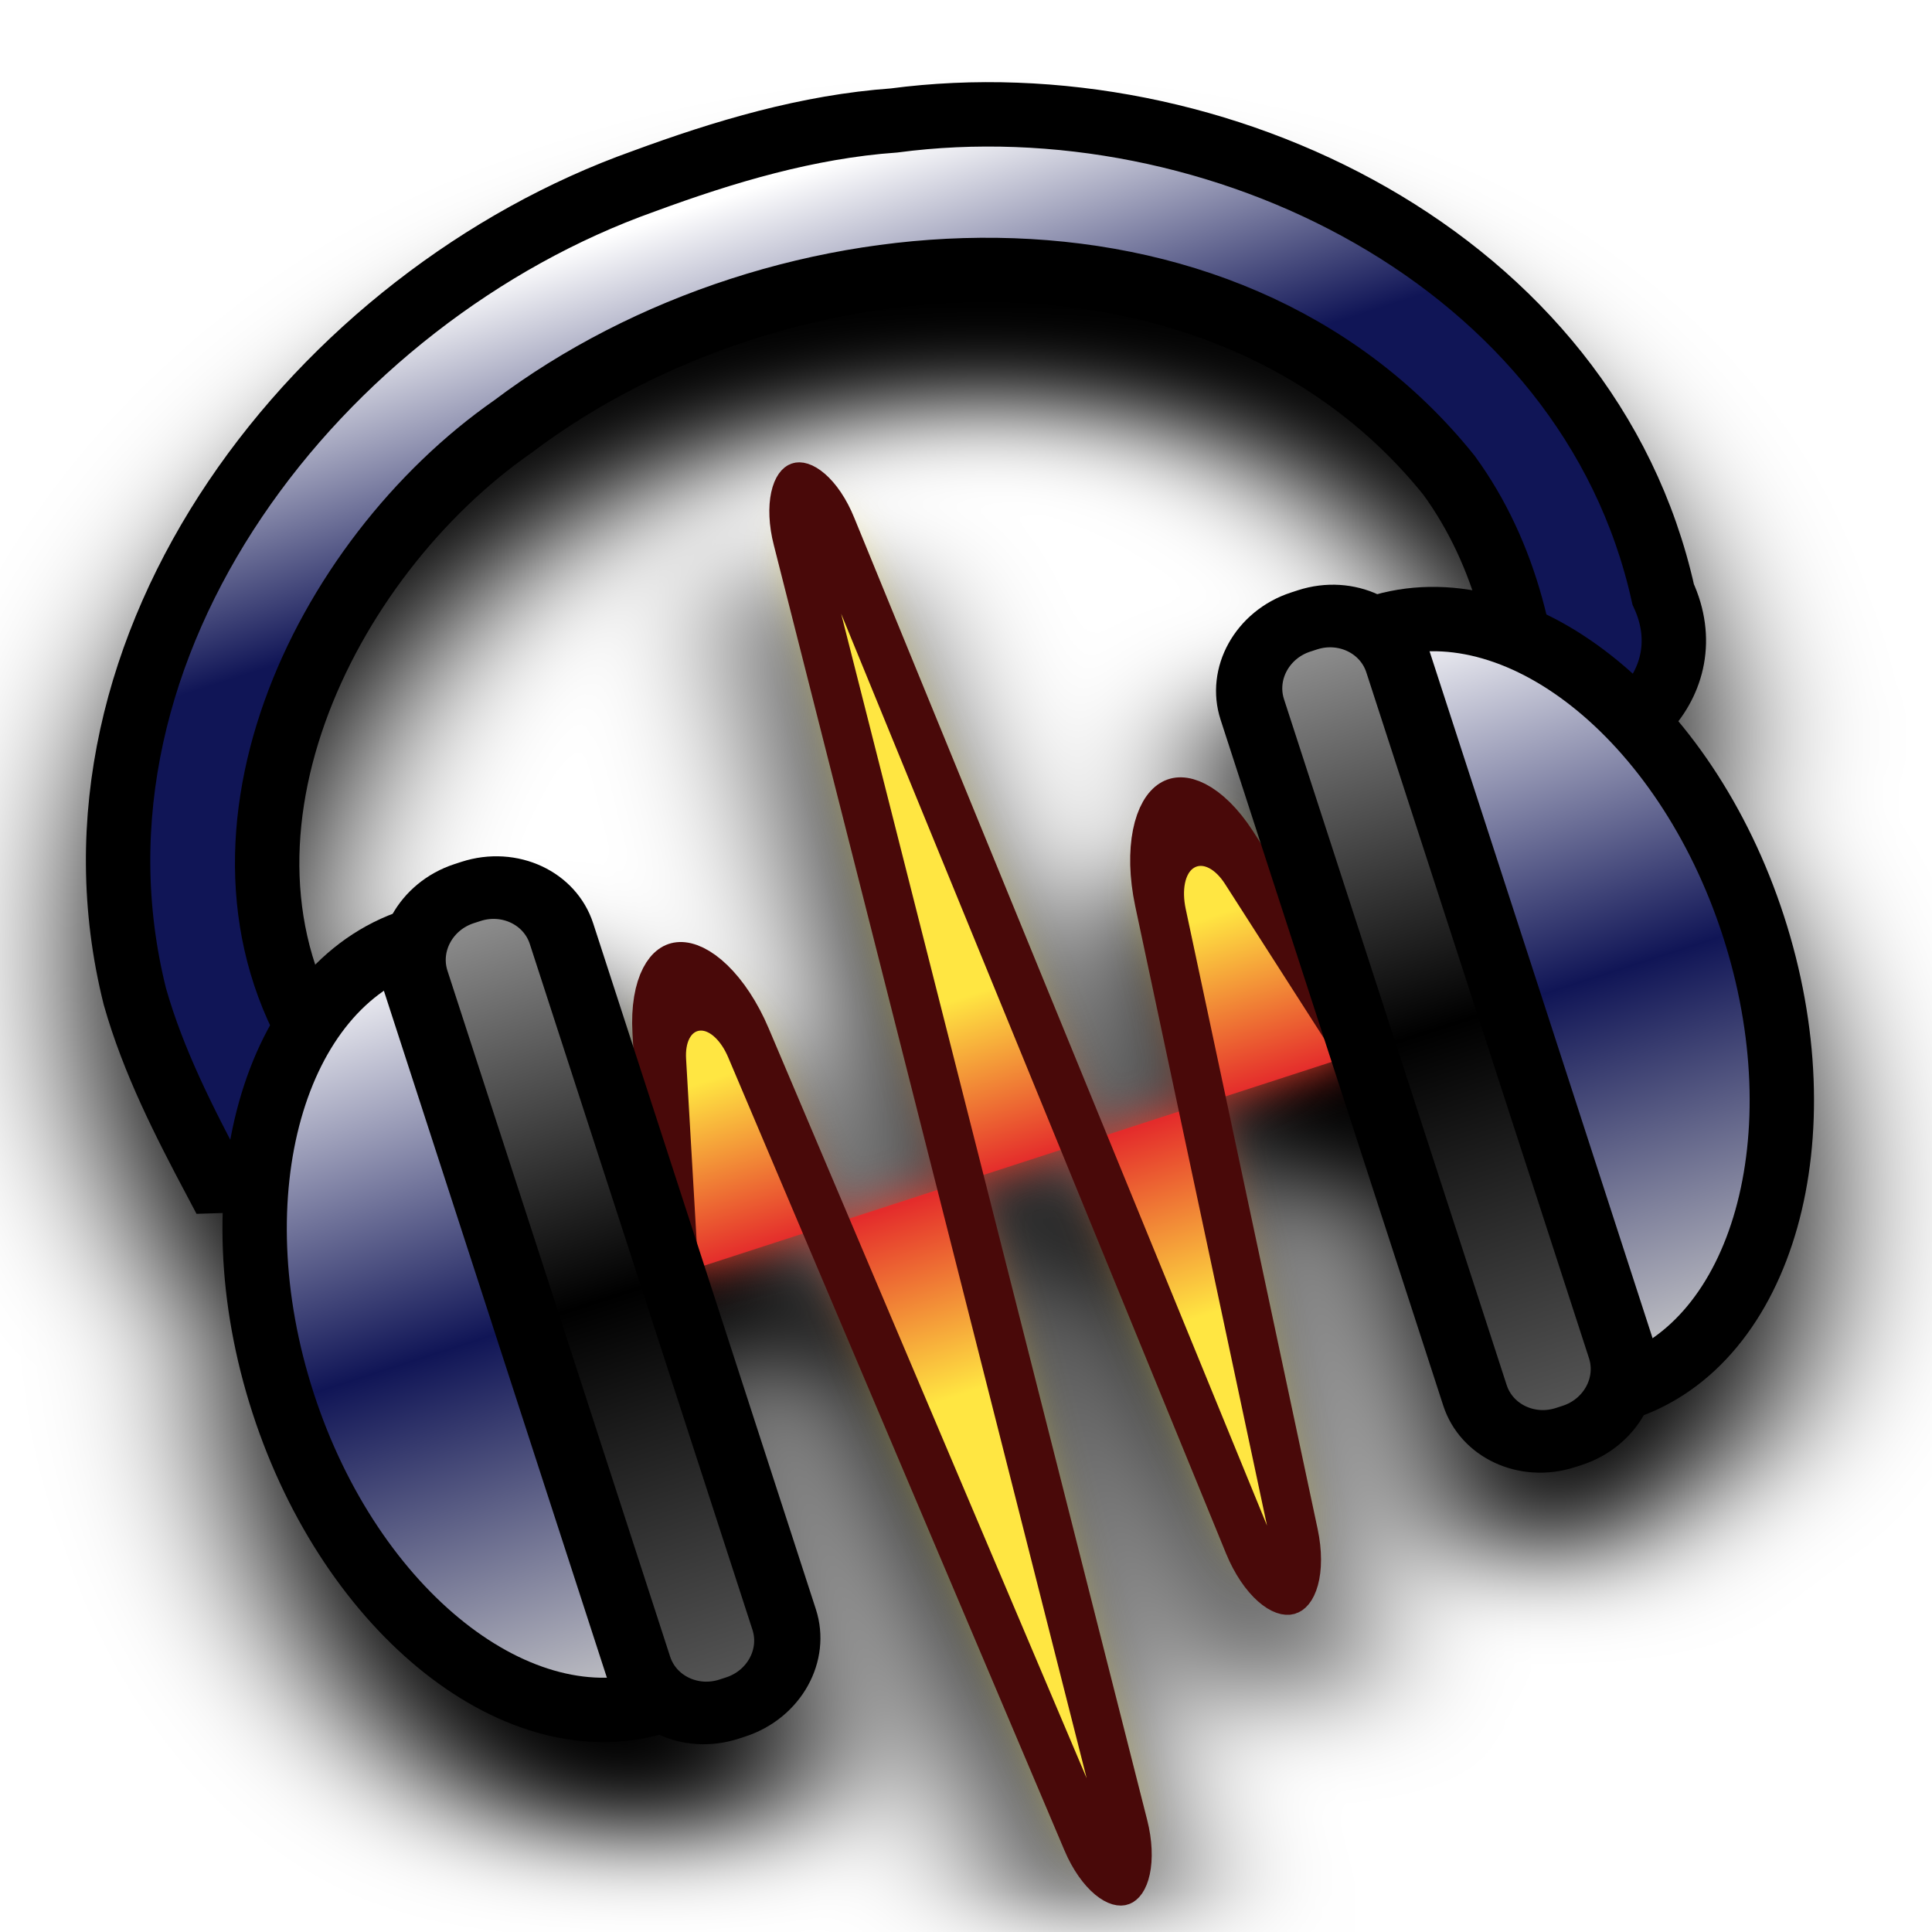
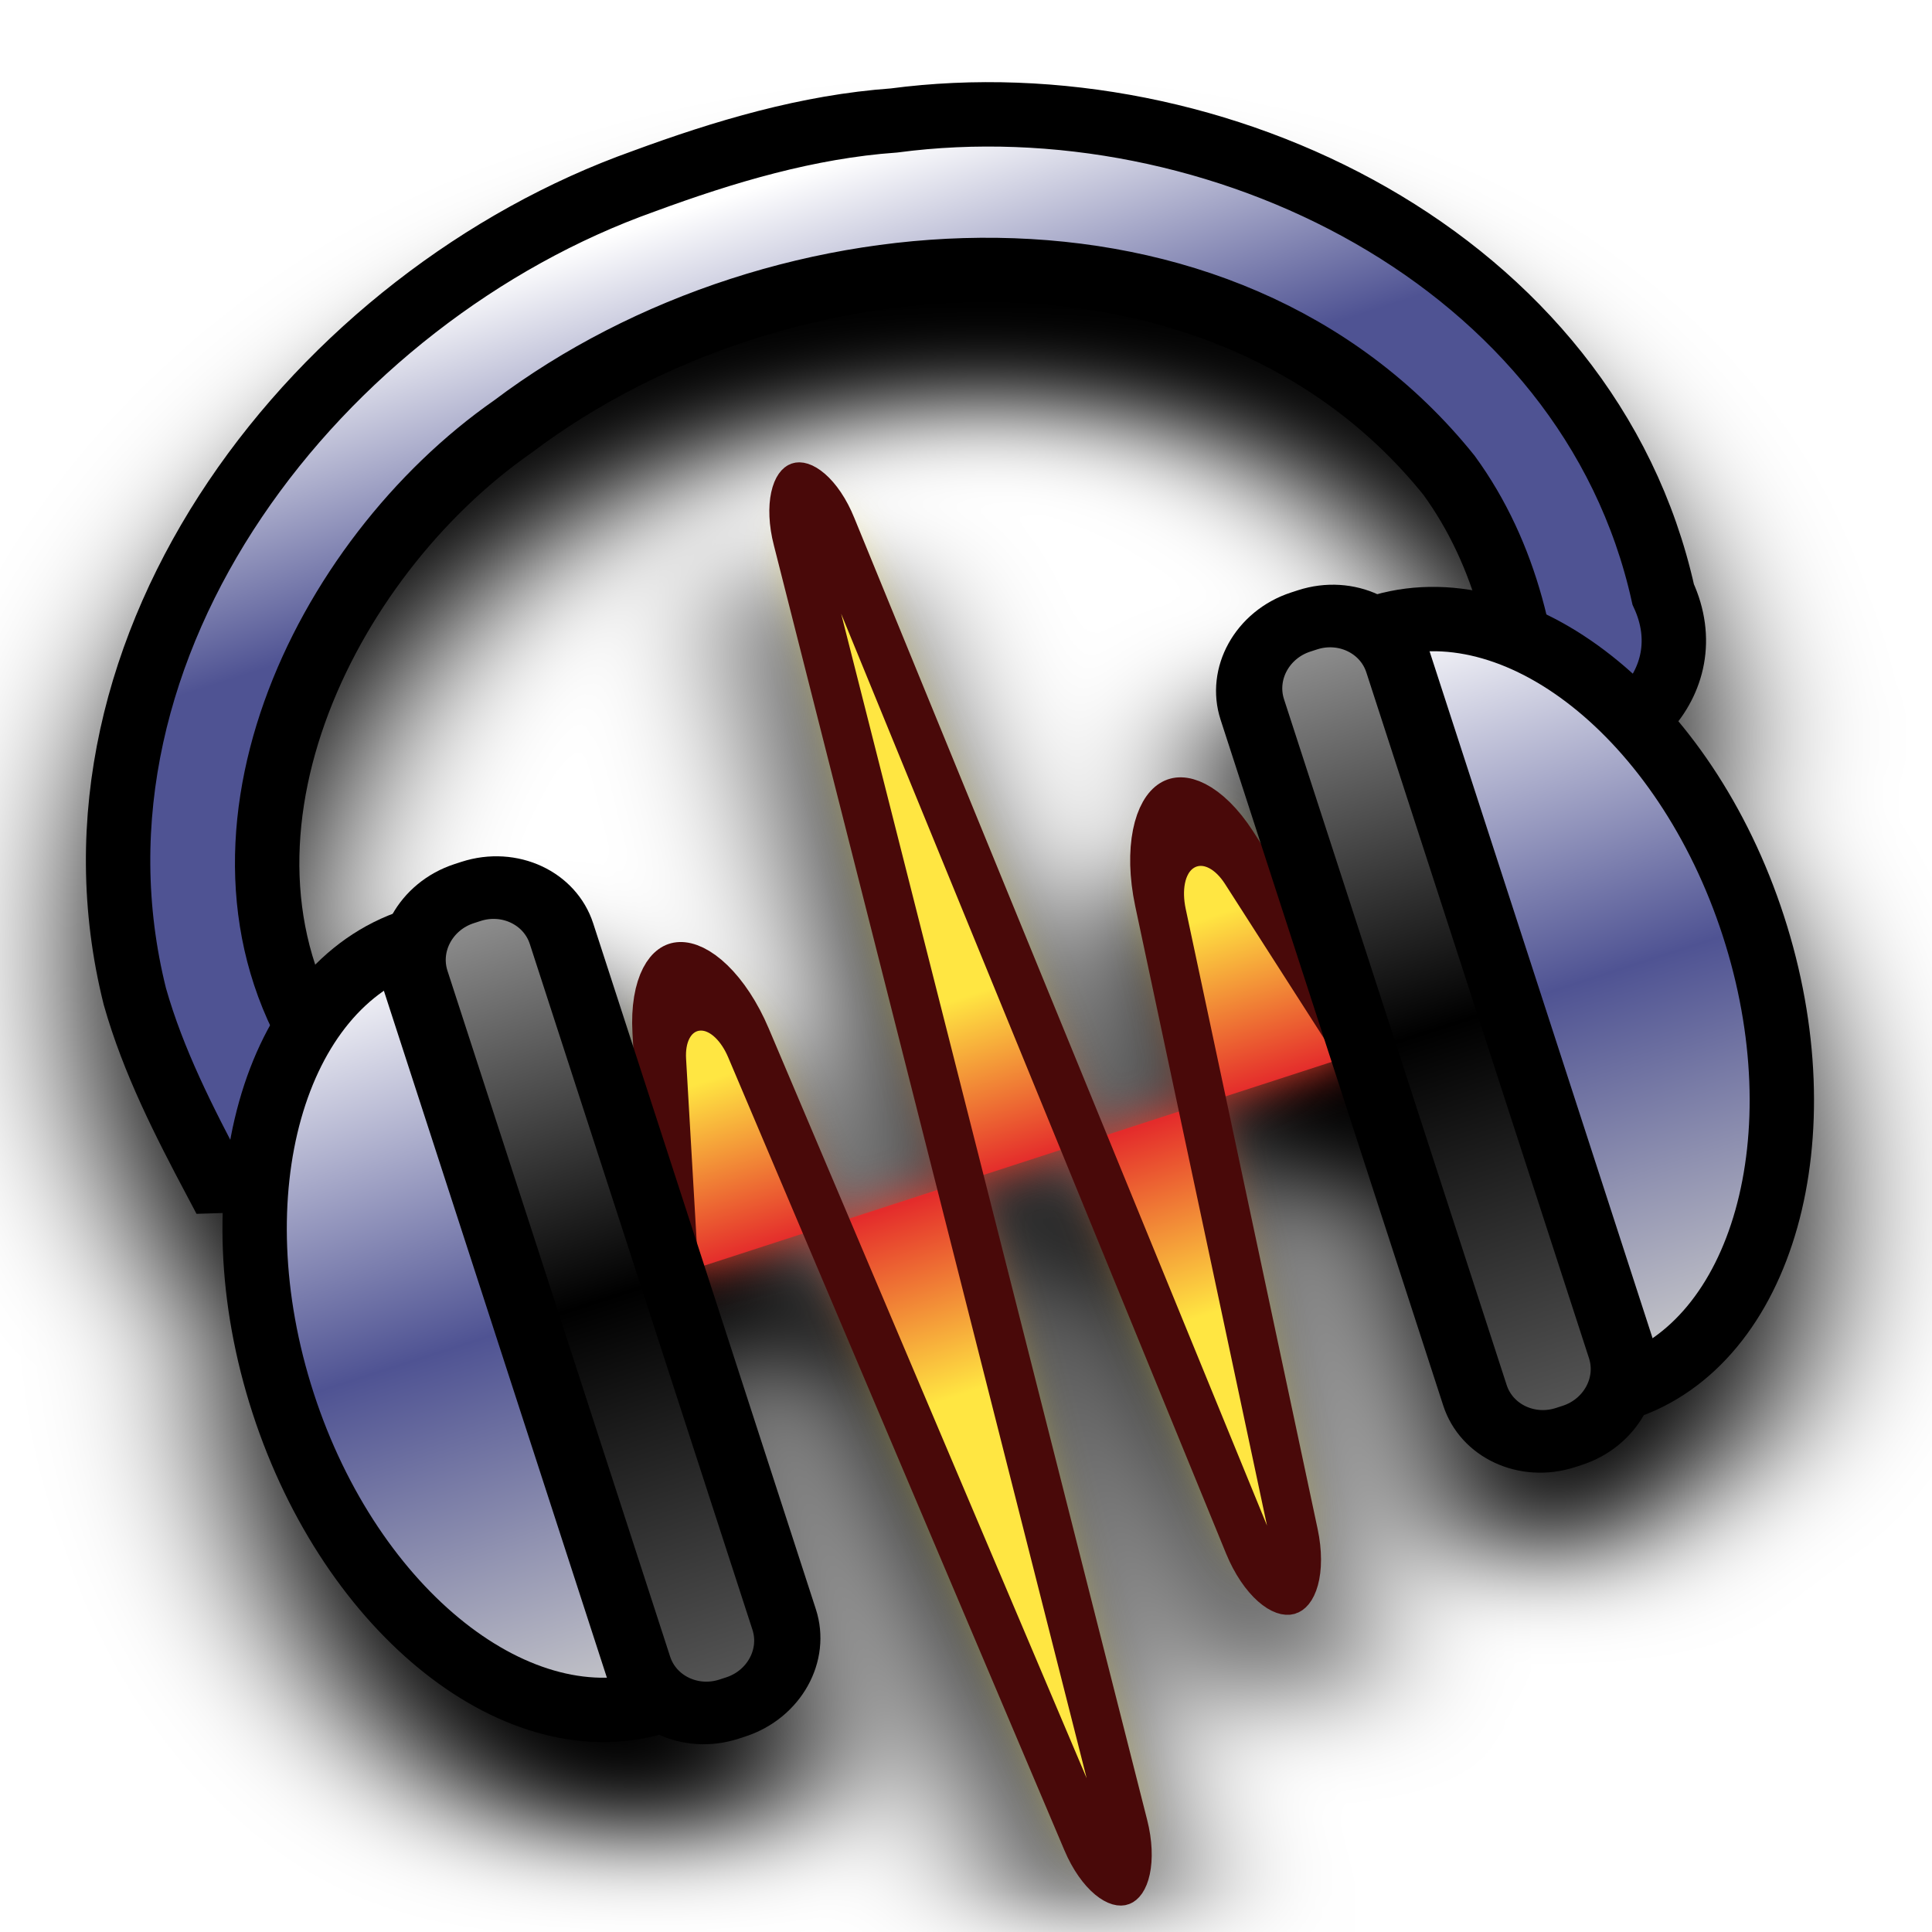
<svg xmlns="http://www.w3.org/2000/svg" xmlns:xlink="http://www.w3.org/1999/xlink" width="12mm" height="12mm" viewBox="0 0 12 12" version="1.1" id="svg1">
  <defs id="defs1">
    <linearGradient id="linearGradient4">
      <stop style="stop-color:#000000;stop-opacity:1;" offset="0" id="stop7" />
      <stop style="stop-color:#000000;stop-opacity:1;" offset="1" id="stop8" />
    </linearGradient>
    <linearGradient id="linearGradient26">
      <stop style="stop-color:#ffe642;stop-opacity:1;" offset="0.372" id="stop26" />
      <stop style="stop-color:#e42b2b;stop-opacity:1;" offset="0.5" id="stop28" />
      <stop style="stop-color:#ffe642;stop-opacity:1;" offset="0.645" id="stop27" />
    </linearGradient>
    <linearGradient id="linearGradient24">
      <stop style="stop-color:#ffffff;stop-opacity:1;" offset="0" id="stop22" />
-       <stop style="stop-color:#101556;stop-opacity:1;" offset="0.5" id="stop23" />
+       <stop style="stop-color:#4f5393;stop-opacity:1;" offset="0.5" id="stop23" />
      <stop style="stop-color:#cccccc;stop-opacity:1;" offset="1" id="stop24" />
    </linearGradient>
    <linearGradient id="linearGradient18">
      <stop style="stop-color:#ffffff;stop-opacity:1;" offset="0" id="stop18" />
-       <stop style="stop-color:#101556;stop-opacity:1;" offset="0.382" id="stop19" />
+       <stop style="stop-color:#4f5393;stop-opacity:1;" offset="0.382" id="stop19" />
    </linearGradient>
    <linearGradient id="linearGradient3">
      <stop style="stop-color:#8d8d8d;stop-opacity:1;" offset="0" id="stop4" />
      <stop style="stop-color:#000000;stop-opacity:1;" offset="0.5" id="stop6" />
      <stop style="stop-color:#545454;stop-opacity:1;" offset="1" id="stop5" />
    </linearGradient>
    <linearGradient id="linearGradient1">
      <stop style="stop-color:#ffffff;stop-opacity:1;" offset="0" id="stop1" />
-       <stop style="stop-color:#101556;stop-opacity:1;" offset="0.5" id="stop3" />
+       <stop style="stop-color:#4f5393;stop-opacity:1;" offset="0.5" id="stop3" />
      <stop style="stop-color:#cccccc;stop-opacity:1;" offset="1" id="stop2" />
    </linearGradient>
    <linearGradient xlink:href="#linearGradient1" id="linearGradient2" x1="1" y1="6" x2="1" y2="12" gradientUnits="userSpaceOnUse" />
    <linearGradient xlink:href="#linearGradient3" id="linearGradient5" x1="2.5" y1="6.203" x2="2.5" y2="11.797" gradientUnits="userSpaceOnUse" />
    <linearGradient xlink:href="#linearGradient24" id="linearGradient6" gradientUnits="userSpaceOnUse" x1="1" y1="6" x2="1" y2="12" />
    <linearGradient xlink:href="#linearGradient3" id="linearGradient7" gradientUnits="userSpaceOnUse" x1="2.5" y1="6.203" x2="2.5" y2="11.797" />
    <linearGradient xlink:href="#linearGradient18" id="linearGradient19" x1="6" y1="0.811" x2="6" y2="6.852" gradientUnits="userSpaceOnUse" gradientTransform="matrix(0.8276533,0,0,0.8275944,1.034476,0.3290429)" />
    <linearGradient xlink:href="#linearGradient26" id="linearGradient27" x1="6" y1="5.848" x2="6" y2="10.964" gradientUnits="userSpaceOnUse" />
    <filter style="color-interpolation-filters:sRGB" id="filter5" x="-0.096" y="-0.087" width="1.193" height="1.175">
      <feGaussianBlur stdDeviation="0.111" id="feGaussianBlur5" />
    </filter>
    <linearGradient xlink:href="#linearGradient4" id="linearGradient8" x1="1.542" y1="7.217" x2="1.542" y2="10.783" gradientUnits="userSpaceOnUse" />
    <linearGradient xlink:href="#linearGradient26" id="linearGradient11" gradientUnits="userSpaceOnUse" x1="6" y1="5.848" x2="6" y2="10.964" />
    <linearGradient xlink:href="#linearGradient4" id="linearGradient12" gradientUnits="userSpaceOnUse" x1="1.542" y1="7.217" x2="1.542" y2="10.783" />
    <linearGradient xlink:href="#linearGradient4" id="linearGradient13" gradientUnits="userSpaceOnUse" x1="1.542" y1="7.217" x2="1.542" y2="10.783" />
    <filter style="color-interpolation-filters:sRGB" id="filter30" x="-0.122" y="-0.11" width="1.244" height="1.26">
      <feGaussianBlur stdDeviation="0.502" id="feGaussianBlur30" />
    </filter>
  </defs>
  <g id="g15" transform="matrix(0.7872069,-0.2555686,0.2555504,0.7871509,-0.5454675,2.754389)" style="fill:#000000;fill-opacity:1;stroke:#000000;stroke-width:1.208;stroke-opacity:1;filter:url(#filter30)">
    <path style="display:inline;fill:#000000;fill-opacity:1;stroke:#000000;stroke-width:0.339;stroke-linecap:square;stroke-dasharray:none;stroke-opacity:1;filter:url(#filter5)" d="M 3.442,8.4 3.821,7.641 a 0.344,0.344 8.551 0 1 0.647,0.097 l 0.505,3.028 a 0.154,0.154 178.831 0 0 0.305,-0.006 L 5.869,6.04 a 0.142,0.142 179.497 0 1 0.281,-0.002 l 0.553,3.873 a 0.181,0.181 1.59 0 0 0.357,0.01 L 7.498,7.733 a 0.363,0.363 172.372 0 1 0.681,-0.091 l 0.379,0.759" id="path2" transform="matrix(1.065356,0,0,2.032418,-0.3921379,-8.678066)" />
    <path style="fill:#000000;fill-opacity:1;stroke:#000000;stroke-width:0.339;stroke-linecap:square;stroke-dasharray:none;stroke-opacity:1" d="M 3.442,8.4 3.853,7.577 a 0.321,0.321 8.551 0 1 0.604,0.091 L 4.985,10.837 a 0.144,0.144 178.831 0 0 0.285,-0.006 L 5.878,5.969 a 0.132,0.132 179.497 0 1 0.262,-0.002 l 0.574,4.015 a 0.169,0.169 1.59 0 0 0.333,0.009 L 7.512,7.662 a 0.339,0.339 172.372 0 1 0.635,-0.085 l 0.411,0.823" id="path10" transform="matrix(1.065356,0,0,2.032418,-0.3921379,-8.678066)" />
    <path id="path15" style="fill:#000000;fill-opacity:1;stroke:#000000;stroke-width:0.4;stroke-linecap:square;stroke-dasharray:none;stroke-opacity:1" d="M 5.672,0.754 C 3.547,0.813 1.26,2.336 1.104,4.594 1.088,5.013 1.155,5.429 1.227,5.84 1.594,5.949 2.326,5.875 2.111,5.32 1.68,3.799 3.052,2.37 4.431,1.952 6.4,1.272 9.074,1.948 9.867,4.035 10.057,4.615 10,5.244 9.82,5.818 10.32,6.058 10.976,5.757 10.904,5.15 11.108,3.022 9.25,1.241 7.269,0.875 6.748,0.746 6.206,0.733 5.672,0.754 Z" transform="matrix(1.208235,0,0,1.208321,-1.24989,-0.3975895)" />
    <g id="g12" transform="translate(0.199817,-0.5999283)" style="fill:#000000;fill-opacity:1;stroke:#000000;stroke-width:0.483;stroke-dasharray:none;stroke-opacity:1">
      <path id="path11" style="fill:#000000;fill-opacity:1;stroke:#000000;stroke-width:0.483;stroke-linecap:square;stroke-dasharray:none;stroke-opacity:1" d="M 2,6 C 0.896,6 2.5037345e-4,7.343 1.8300463e-4,9 2.5044708e-4,10.657 0.896,12 2,12 V 7.383 Z" />
      <path style="fill:#000000;fill-opacity:1;stroke:#000000;stroke-width:0.435;stroke-linecap:square;stroke-dasharray:none;stroke-opacity:1" id="path12" width="1" height="6" x="2" y="6" transform="matrix(1.150013,0,0,1.072506,-0.3750317,-0.6525553)" d="m 2.477,6 h 0.046 A 0.477,0.477 45 0 1 3,6.477 V 11.523 A 0.477,0.477 135 0 1 2.523,12 H 2.477 A 0.477,0.477 45 0 1 2,11.523 l 0,-5.046 A 0.477,0.477 135 0 1 2.477,6 Z" />
    </g>
    <g id="g14" transform="matrix(-1,0,0,1,11.80018,-0.5999283)" style="fill:#000000;fill-opacity:1;stroke:#000000;stroke-width:0.483;stroke-dasharray:none;stroke-opacity:1">
      <path id="path13" style="fill:#000000;fill-opacity:1;stroke:#000000;stroke-width:0.483;stroke-linecap:square;stroke-dasharray:none;stroke-opacity:1" d="M 2,6 C 0.896,6 2.5037345e-4,7.343 1.8300463e-4,9 2.5044708e-4,10.657 0.896,12 2,12 V 7.383 Z" />
      <path style="fill:#000000;fill-opacity:1;stroke:#000000;stroke-width:0.435;stroke-linecap:square;stroke-dasharray:none;stroke-opacity:1" id="path14" width="1" height="6" x="2" y="6" d="m 2.477,6 h 0.046 A 0.477,0.477 45 0 1 3,6.477 V 11.523 A 0.477,0.477 135 0 1 2.523,12 H 2.477 A 0.477,0.477 45 0 1 2,11.523 l 0,-5.046 A 0.477,0.477 135 0 1 2.477,6 Z" transform="matrix(1.150013,0,0,1.072506,-0.3750317,-0.6525553)" />
    </g>
  </g>
  <g id="g23" transform="matrix(0.7872069,-0.2555686,0.2555504,0.7871509,-0.5454675,2.154116)" style="stroke-width:1.208">
    <path style="display:inline;fill:url(#linearGradient27);fill-opacity:1;stroke:none;stroke-width:0.339;stroke-linecap:square;stroke-dasharray:none;stroke-opacity:1;filter:url(#filter5)" d="M 3.442,8.4 3.821,7.641 a 0.344,0.344 8.551 0 1 0.647,0.097 l 0.505,3.028 a 0.154,0.154 178.831 0 0 0.305,-0.006 L 5.869,6.04 a 0.142,0.142 179.497 0 1 0.281,-0.002 l 0.553,3.873 a 0.181,0.181 1.59 0 0 0.357,0.01 L 7.498,7.733 a 0.363,0.363 172.372 0 1 0.681,-0.091 l 0.379,0.759" id="path16" transform="matrix(1.065356,0,0,2.032418,-0.3921379,-8.678066)" />
    <path style="fill:url(#linearGradient11);fill-opacity:1;stroke:#490909;stroke-width:0.339;stroke-linecap:square;stroke-dasharray:none;stroke-opacity:1" d="M 3.442,8.4 3.853,7.577 a 0.321,0.321 8.551 0 1 0.604,0.091 L 4.985,10.837 a 0.144,0.144 178.831 0 0 0.285,-0.006 L 5.878,5.969 a 0.132,0.132 179.497 0 1 0.262,-0.002 l 0.574,4.015 a 0.169,0.169 1.59 0 0 0.333,0.009 L 7.512,7.662 a 0.339,0.339 172.372 0 1 0.635,-0.085 l 0.411,0.823" id="path17" transform="matrix(1.065356,0,0,2.032418,-0.3921379,-8.678066)" />
    <path id="path18" style="fill:url(#linearGradient19);fill-opacity:1;stroke:#000000;stroke-width:0.4;stroke-linecap:square;stroke-dasharray:none;stroke-opacity:1" d="M 5.672,0.754 C 3.547,0.813 1.26,2.336 1.104,4.594 1.088,5.013 1.155,5.429 1.227,5.84 1.594,5.949 2.326,5.875 2.111,5.32 1.68,3.799 3.052,2.37 4.431,1.952 6.4,1.272 9.074,1.948 9.867,4.035 10.057,4.615 10,5.244 9.82,5.818 10.32,6.058 10.976,5.757 10.904,5.15 11.108,3.022 9.25,1.241 7.269,0.875 6.748,0.746 6.206,0.733 5.672,0.754 Z" transform="matrix(1.208235,0,0,1.208321,-1.24989,-0.3975895)" />
    <g id="g20" transform="translate(0.199817,-0.5999283)" style="stroke:#000000;stroke-width:0.483;stroke-dasharray:none;stroke-opacity:1">
      <path id="path19" style="fill:url(#linearGradient2);stroke:#000000;stroke-width:0.483;stroke-linecap:square;stroke-dasharray:none;stroke-opacity:1" d="M 2,6 C 0.896,6 2.5037345e-4,7.343 1.8300463e-4,9 2.5044708e-4,10.657 0.896,12 2,12 V 7.383 Z" />
      <path style="fill:url(#linearGradient5);stroke:#000000;stroke-width:0.435;stroke-linecap:square;stroke-dasharray:none;stroke-opacity:1" id="path20" width="1" height="6" x="2" y="6" transform="matrix(1.150013,0,0,1.072506,-0.3750317,-0.6525553)" d="m 2.477,6 h 0.046 A 0.477,0.477 45 0 1 3,6.477 V 11.523 A 0.477,0.477 135 0 1 2.523,12 H 2.477 A 0.477,0.477 45 0 1 2,11.523 l 0,-5.046 A 0.477,0.477 135 0 1 2.477,6 Z" />
    </g>
    <g id="g22" transform="matrix(-1,0,0,1,11.80018,-0.5999283)" style="stroke:url(#linearGradient8);stroke-width:0.483;stroke-dasharray:none;stroke-opacity:1">
      <path id="path21" style="fill:url(#linearGradient6);stroke:url(#linearGradient12);stroke-width:0.483;stroke-linecap:square;stroke-dasharray:none;stroke-opacity:1" d="M 2,6 C 0.896,6 2.5037345e-4,7.343 1.8300463e-4,9 2.5044708e-4,10.657 0.896,12 2,12 V 7.383 Z" />
      <path style="fill:url(#linearGradient7);stroke:url(#linearGradient13);stroke-width:0.435;stroke-linecap:square;stroke-dasharray:none;stroke-opacity:1" id="path22" width="1" height="6" x="2" y="6" d="m 2.477,6 h 0.046 A 0.477,0.477 45 0 1 3,6.477 V 11.523 A 0.477,0.477 135 0 1 2.523,12 H 2.477 A 0.477,0.477 45 0 1 2,11.523 l 0,-5.046 A 0.477,0.477 135 0 1 2.477,6 Z" transform="matrix(1.150013,0,0,1.072506,-0.3750317,-0.6525553)" />
    </g>
  </g>
</svg>
